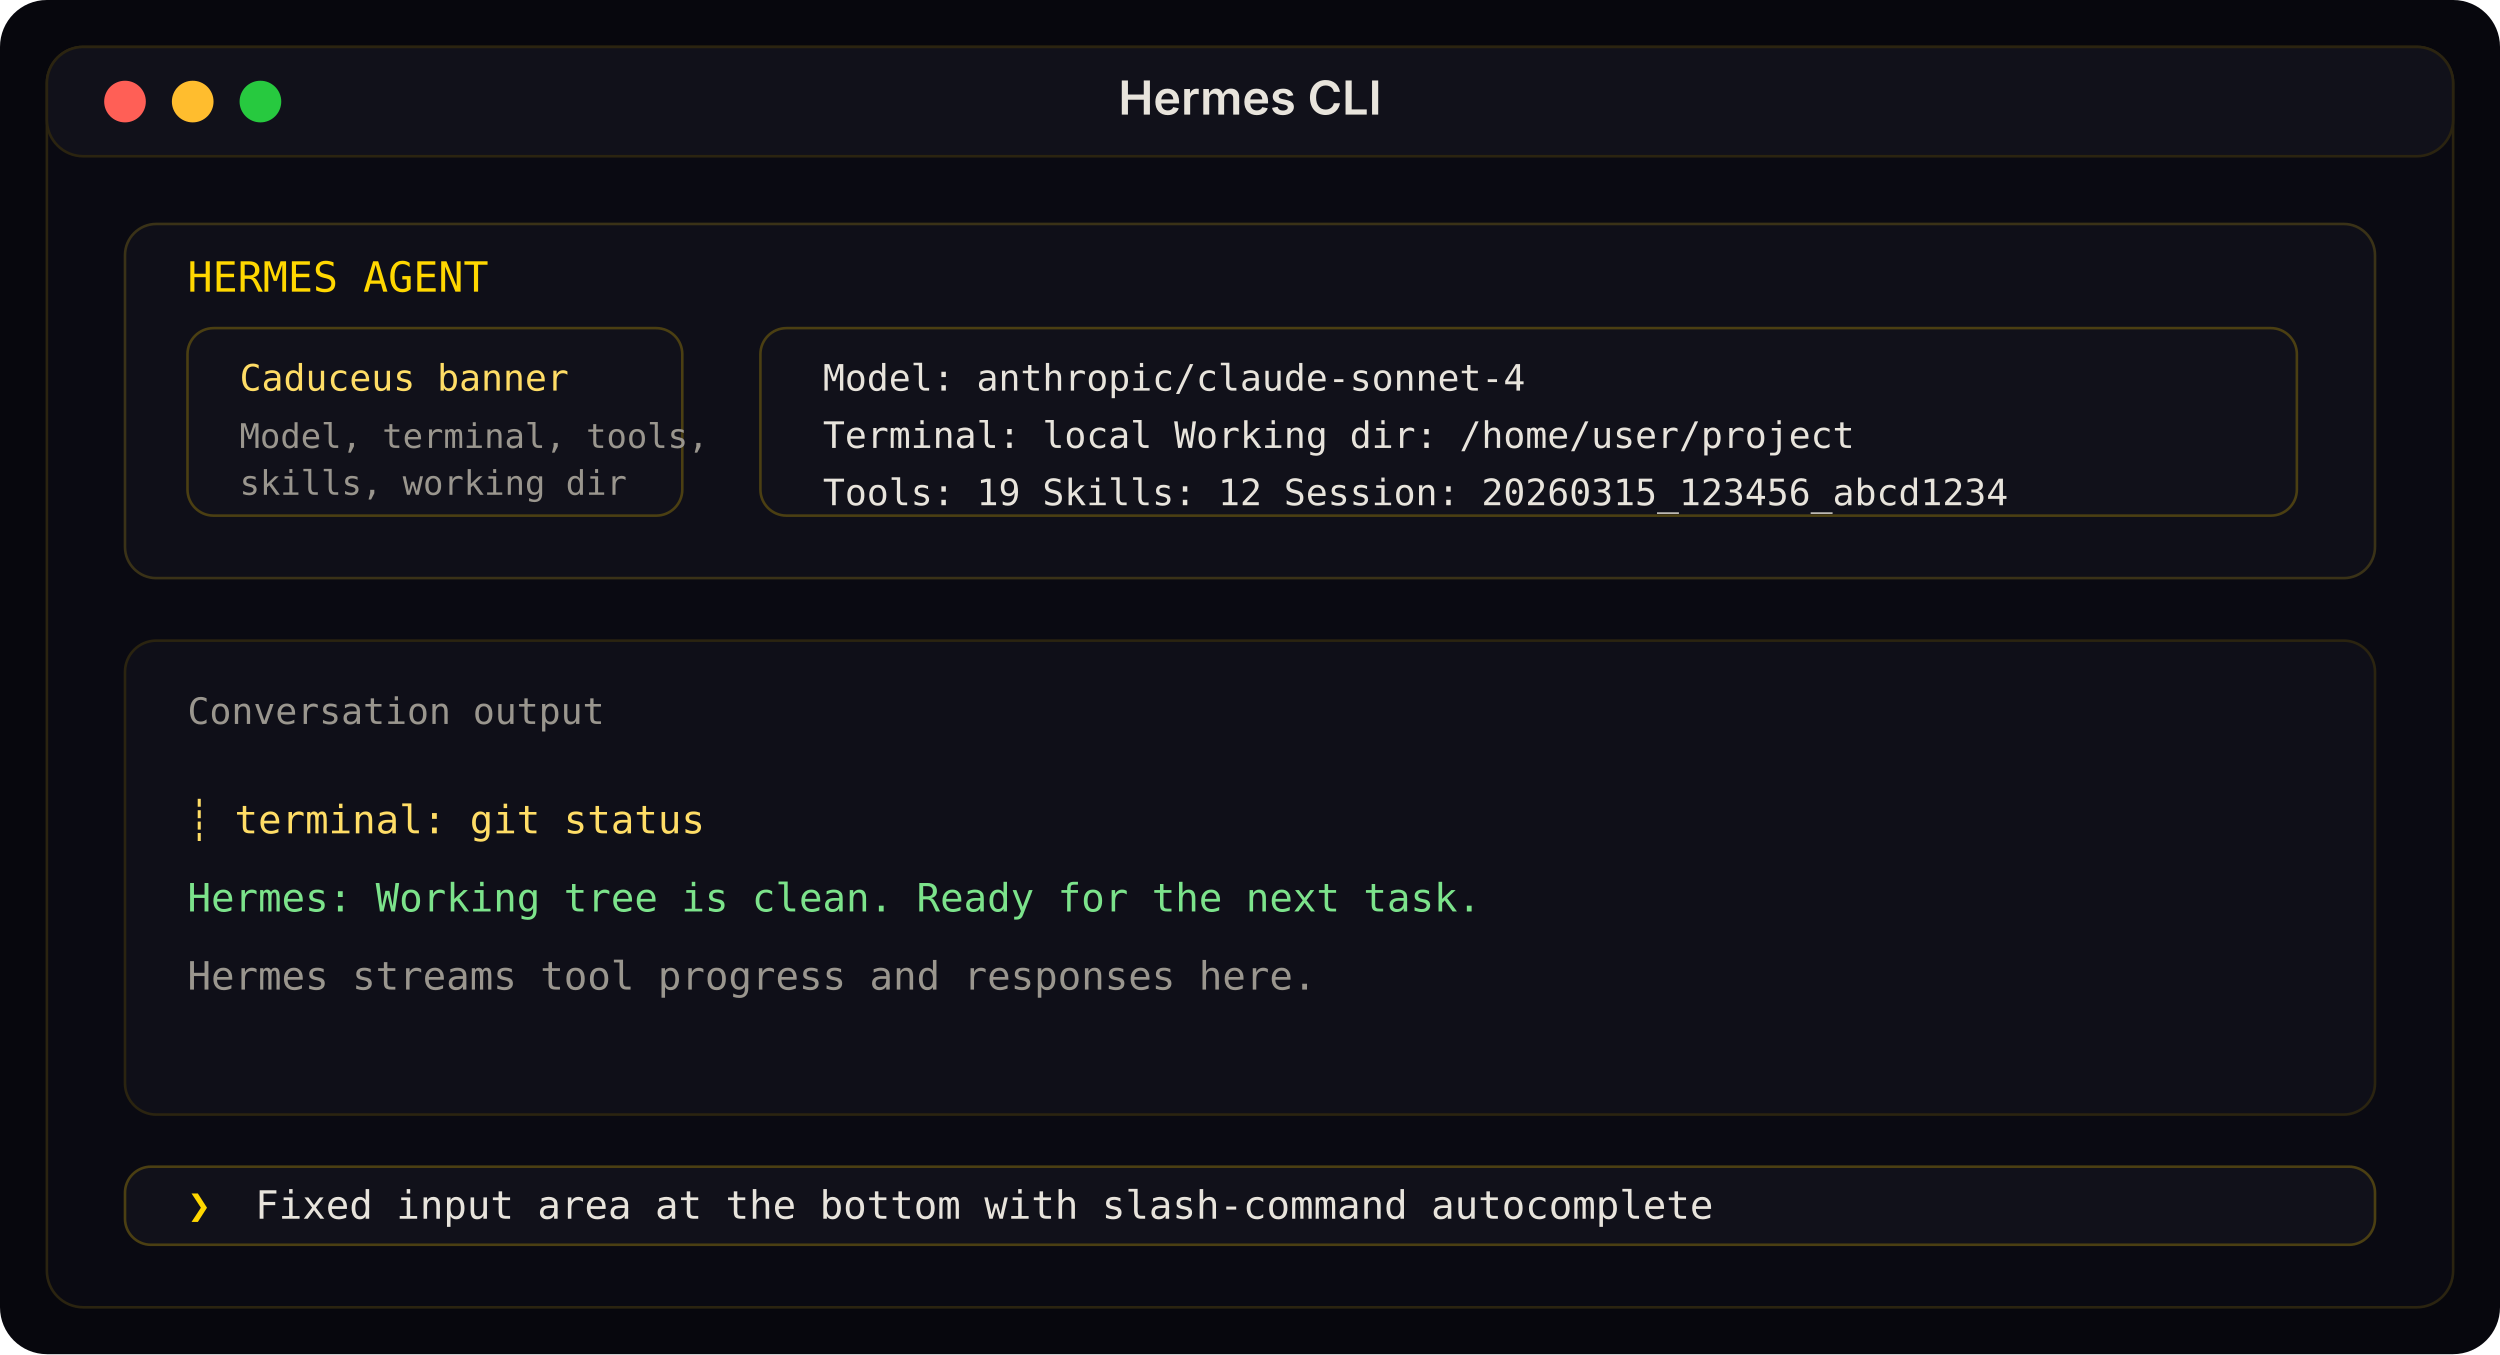
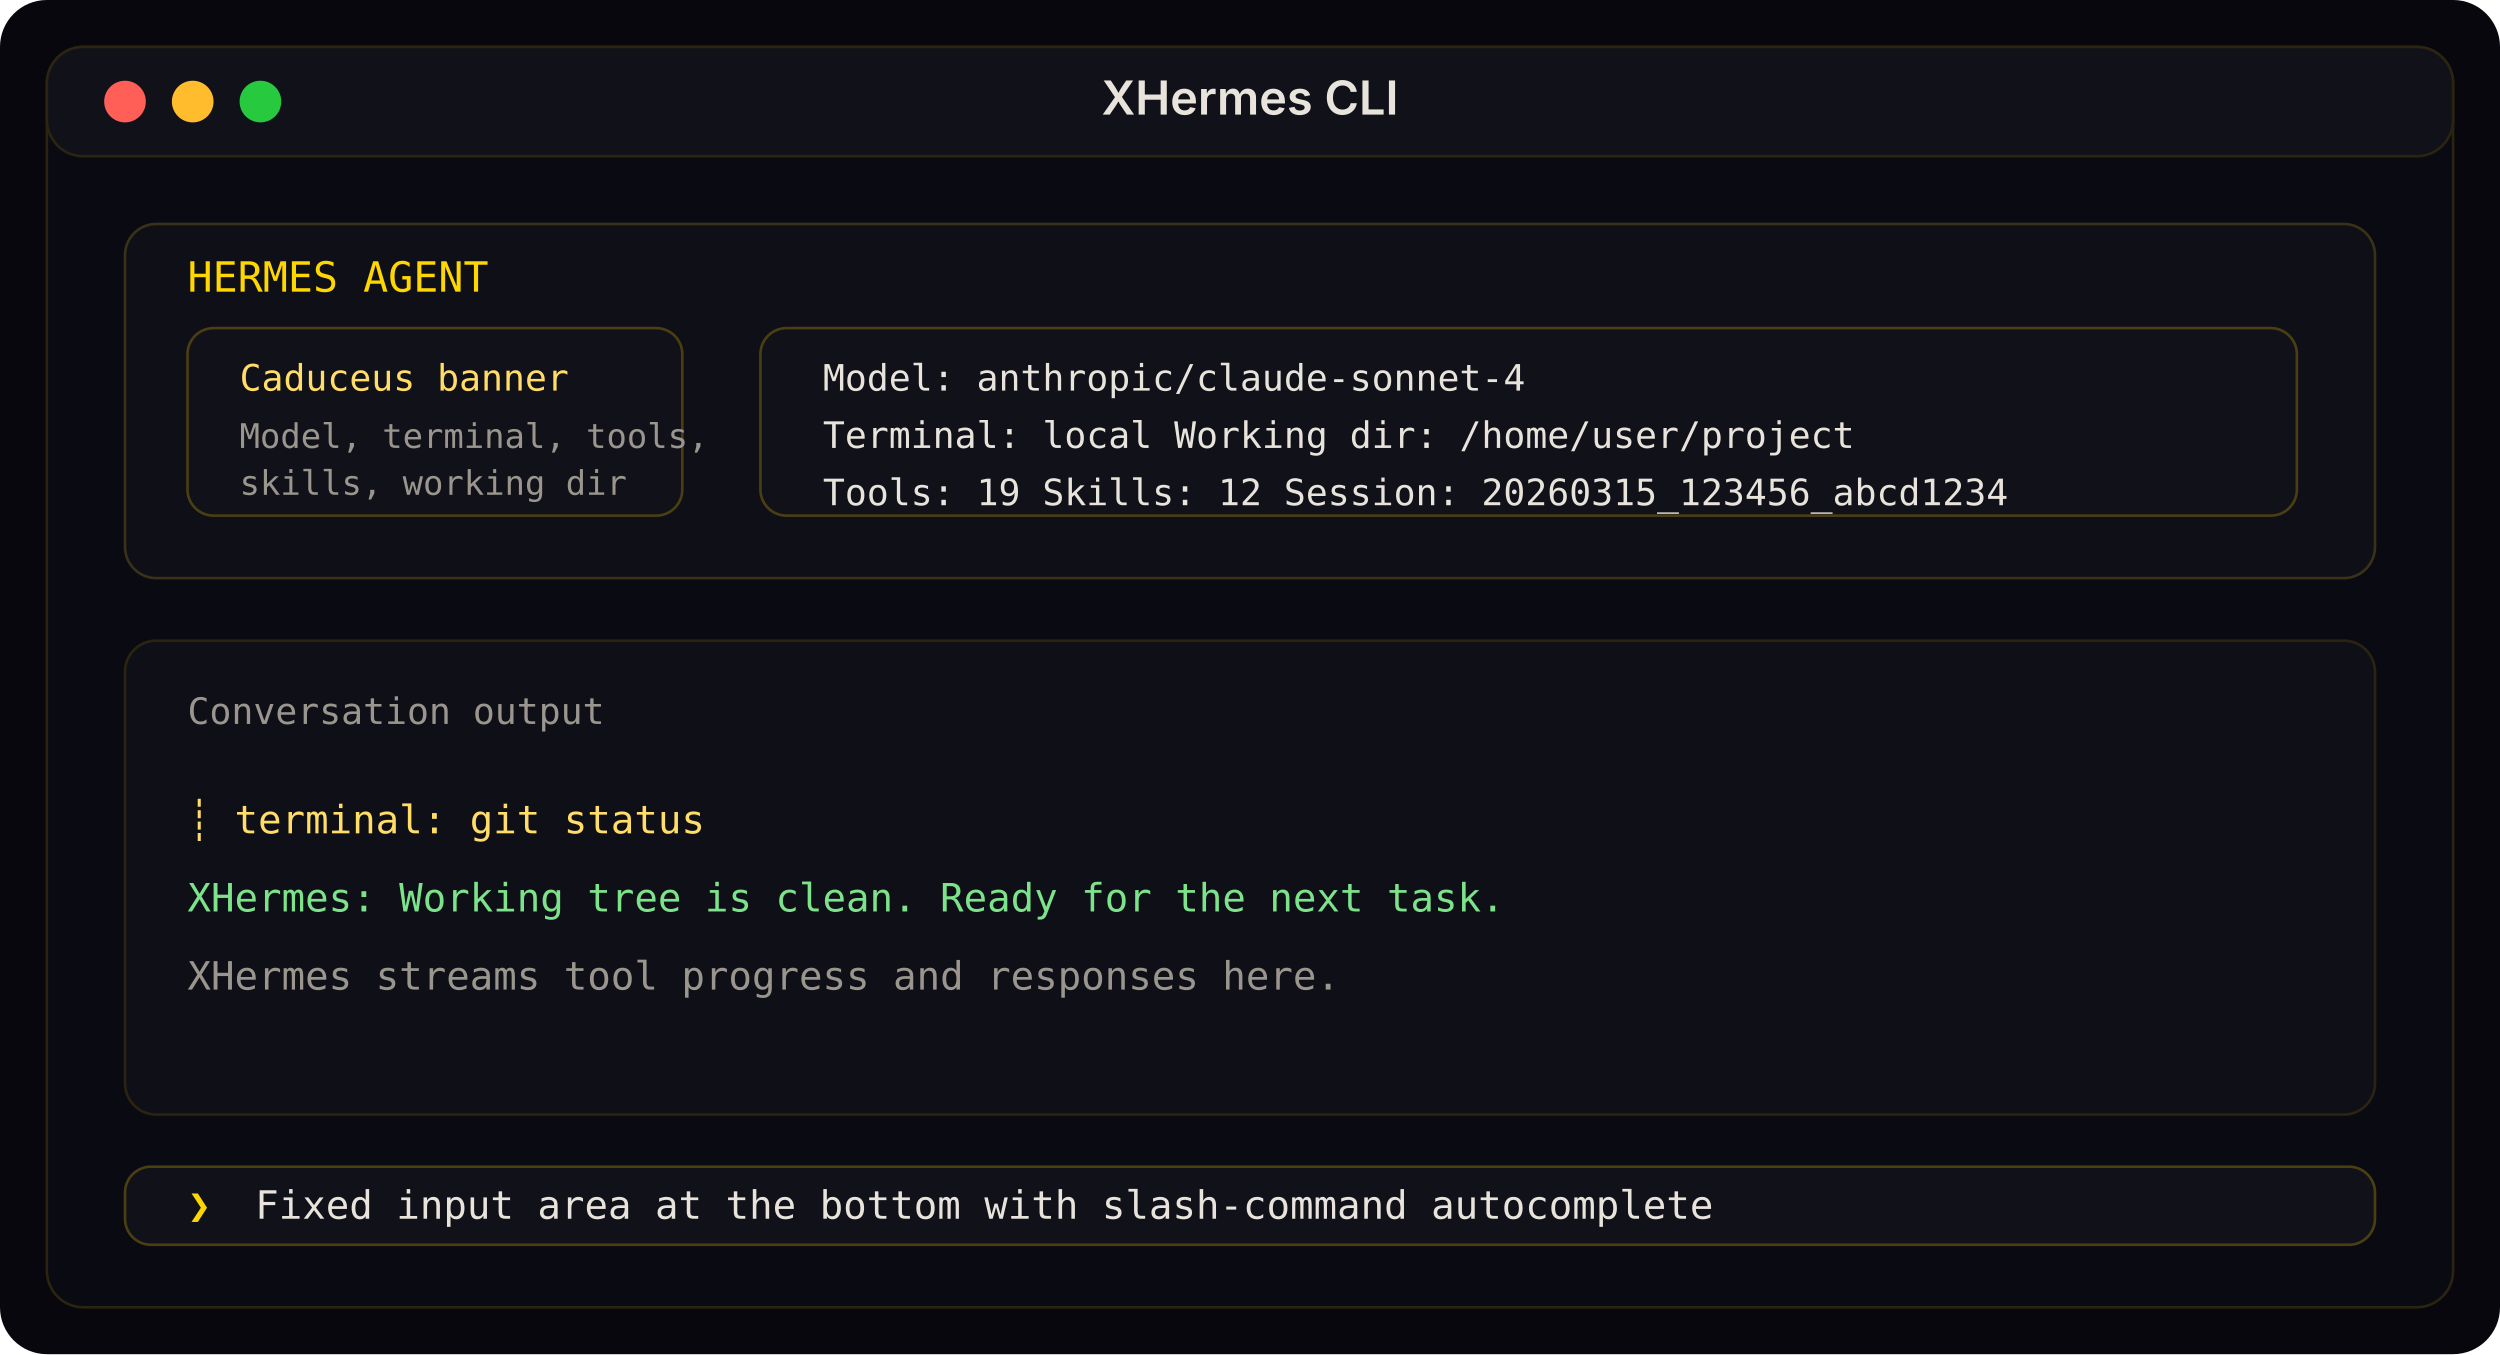
<svg xmlns="http://www.w3.org/2000/svg" width="960" height="520" viewBox="0 0 960 520" role="img" aria-labelledby="title desc">
  <rect width="960" height="520" rx="18" fill="#07070d" />
  <rect x="18" y="18" width="924" height="484" rx="14" fill="#0a0a12" stroke="#2b2410" />
  <rect x="18" y="18" width="924" height="42" rx="14" fill="#11111a" stroke="#2b2410" />
  <circle cx="48" cy="39" r="8" fill="#ff5f56" />
  <circle cx="74" cy="39" r="8" fill="#ffbd2e" />
  <circle cx="100" cy="39" r="8" fill="#27c93f" />
-   <text x="480" y="44" text-anchor="middle" fill="#e8e4dc" font-family="Inter, sans-serif" font-size="18" font-weight="600">Hermes CLI</text>
+   <text x="480" y="44" text-anchor="middle" fill="#e8e4dc" font-family="Inter, sans-serif" font-size="18" font-weight="600">XHermes CLI</text>
  <rect x="48" y="86" width="864" height="136" rx="12" fill="#0f0f18" stroke="#3a3217" />
  <text x="72" y="112" fill="#ffd700" font-family="JetBrains Mono, monospace" font-size="16">HERMES AGENT</text>
  <rect x="72" y="126" width="190" height="72" rx="10" fill="#11111a" stroke="#4b3f12" />
  <text x="92" y="150" fill="#ffdd66" font-family="JetBrains Mono, monospace" font-size="14">Caduceus banner</text>
  <text x="92" y="172" fill="#9a968e" font-family="JetBrains Mono, monospace" font-size="13">Model, terminal, tools,</text>
  <text x="92" y="190" fill="#9a968e" font-family="JetBrains Mono, monospace" font-size="13">skills, working dir</text>
  <rect x="292" y="126" width="590" height="72" rx="10" fill="#11111a" stroke="#4b3f12" />
  <text x="316" y="150" fill="#e8e4dc" font-family="JetBrains Mono, monospace" font-size="14">Model: anthropic/claude-sonnet-4</text>
  <text x="316" y="172" fill="#e8e4dc" font-family="JetBrains Mono, monospace" font-size="14">Terminal: local   Working dir: /home/user/project</text>
  <text x="316" y="194" fill="#e8e4dc" font-family="JetBrains Mono, monospace" font-size="14">Tools: 19   Skills: 12   Session: 20260315_123456_abcd1234</text>
  <rect x="48" y="246" width="864" height="182" rx="12" fill="#0f0f18" stroke="#2b2410" />
  <text x="72" y="278" fill="#9a968e" font-family="JetBrains Mono, monospace" font-size="14">Conversation output</text>
  <text x="72" y="320" fill="#ffdd66" font-family="JetBrains Mono, monospace" font-size="15">┊ terminal: git status</text>
-   <text x="72" y="350" fill="#7ce38b" font-family="JetBrains Mono, monospace" font-size="15">Hermes: Working tree is clean. Ready for the next task.</text>
-   <text x="72" y="380" fill="#9a968e" font-family="JetBrains Mono, monospace" font-size="15">Hermes streams tool progress and responses here.</text>
+   <text x="72" y="350" fill="#7ce38b" font-family="JetBrains Mono, monospace" font-size="15">XHermes: Working tree is clean. Ready for the next task.</text>
+   <text x="72" y="380" fill="#9a968e" font-family="JetBrains Mono, monospace" font-size="15">XHermes streams tool progress and responses here.</text>
  <rect x="48" y="448" width="864" height="30" rx="10" fill="#11111a" stroke="#4b3f12" />
  <text x="72" y="468" fill="#ffd700" font-family="JetBrains Mono, monospace" font-size="15">❯</text>
  <text x="98" y="468" fill="#e8e4dc" font-family="JetBrains Mono, monospace" font-size="15">Fixed input area at the bottom with slash-command autocomplete</text>
</svg>
